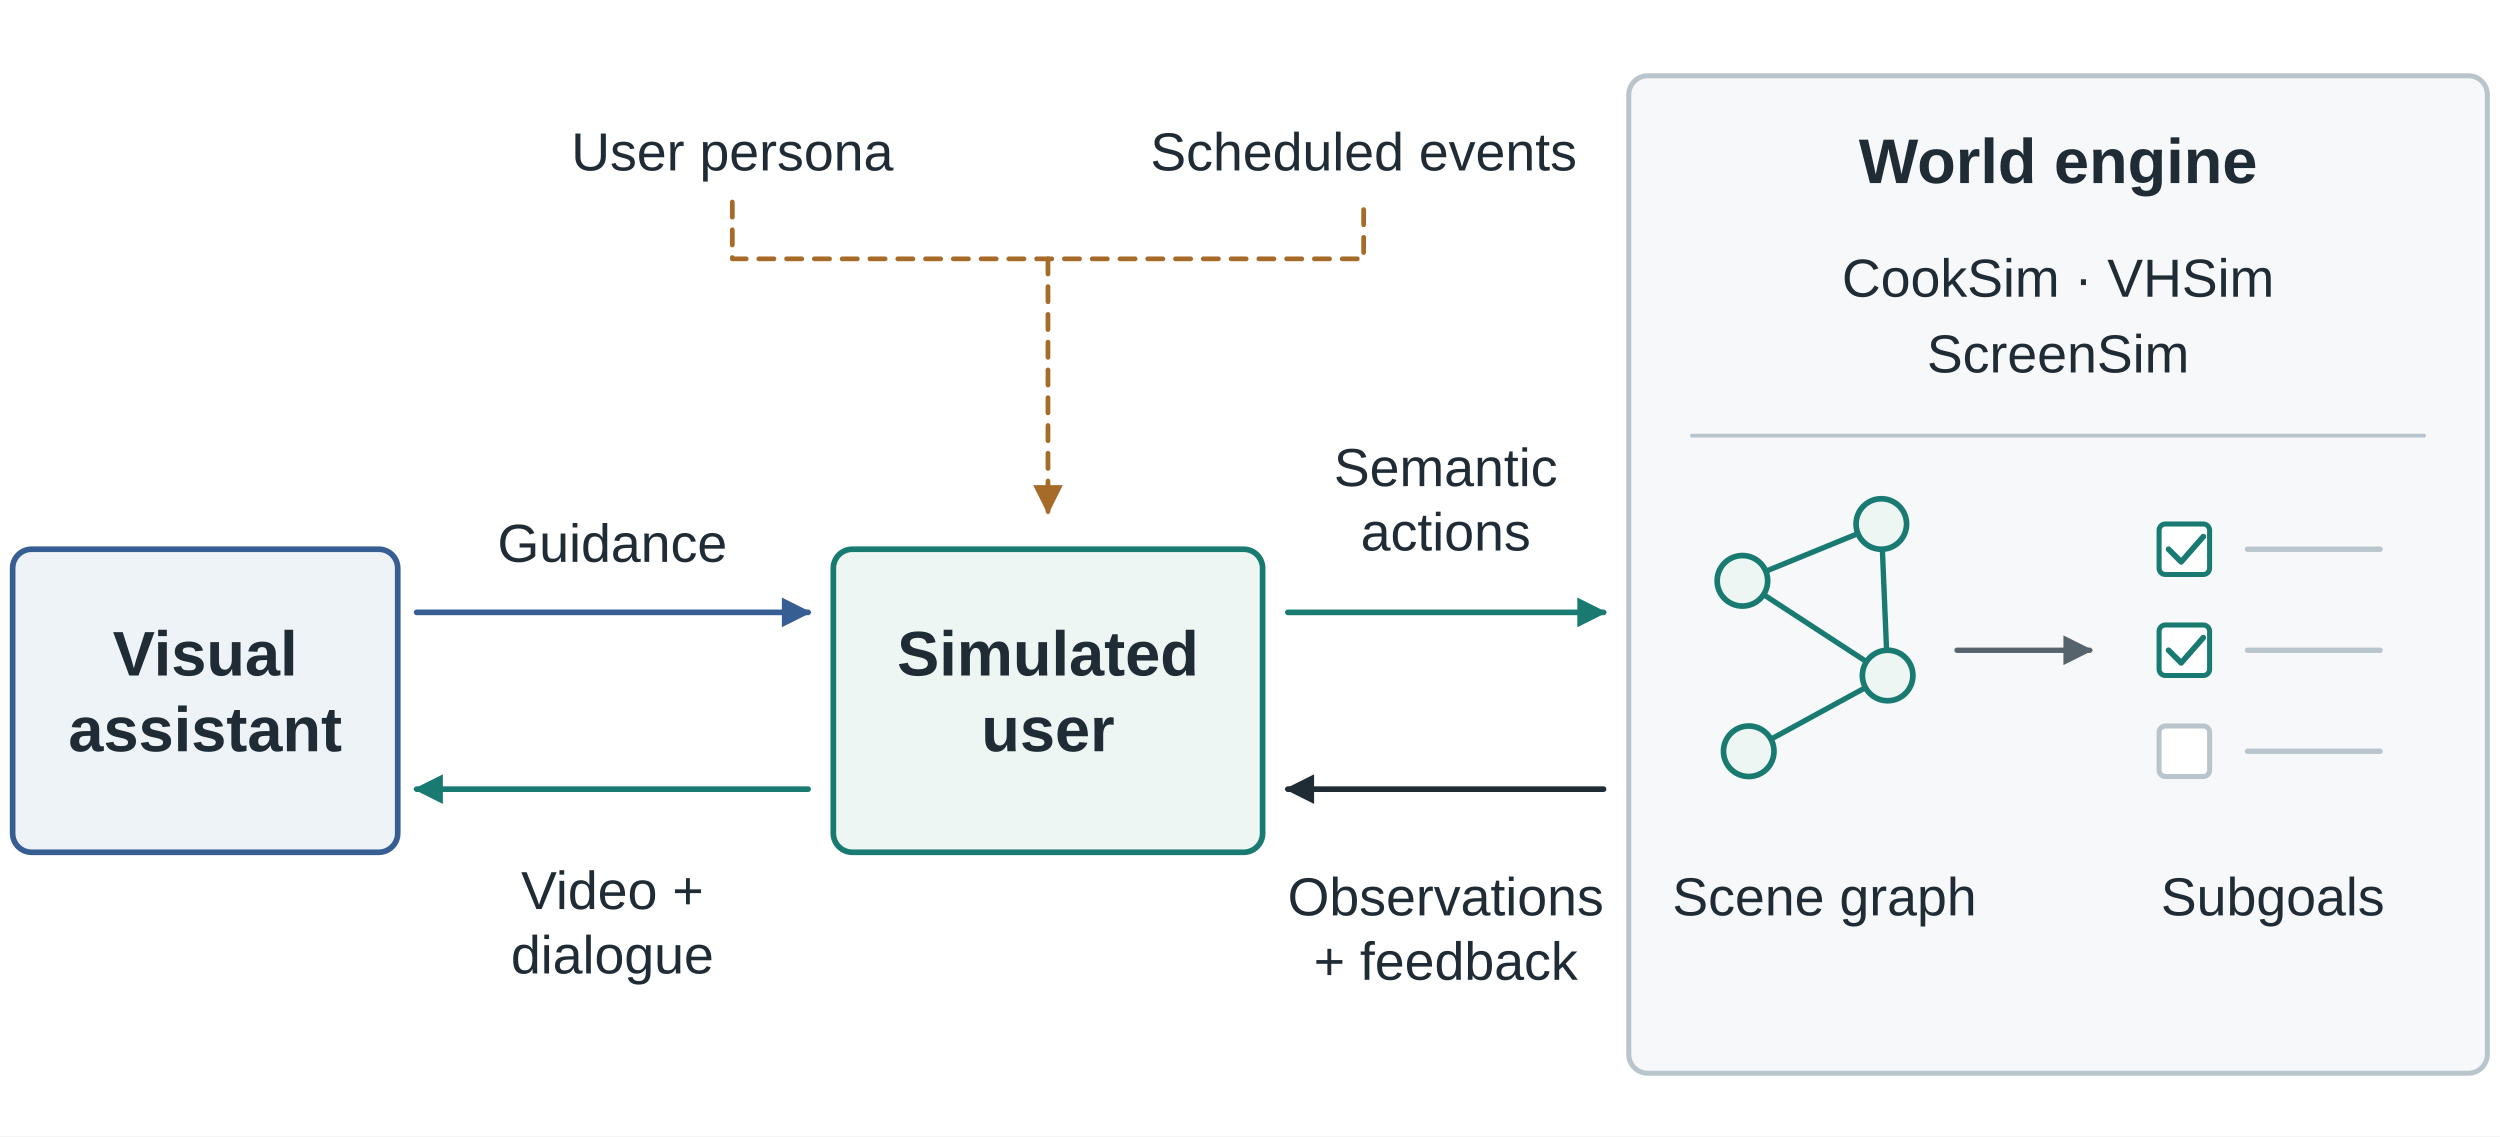
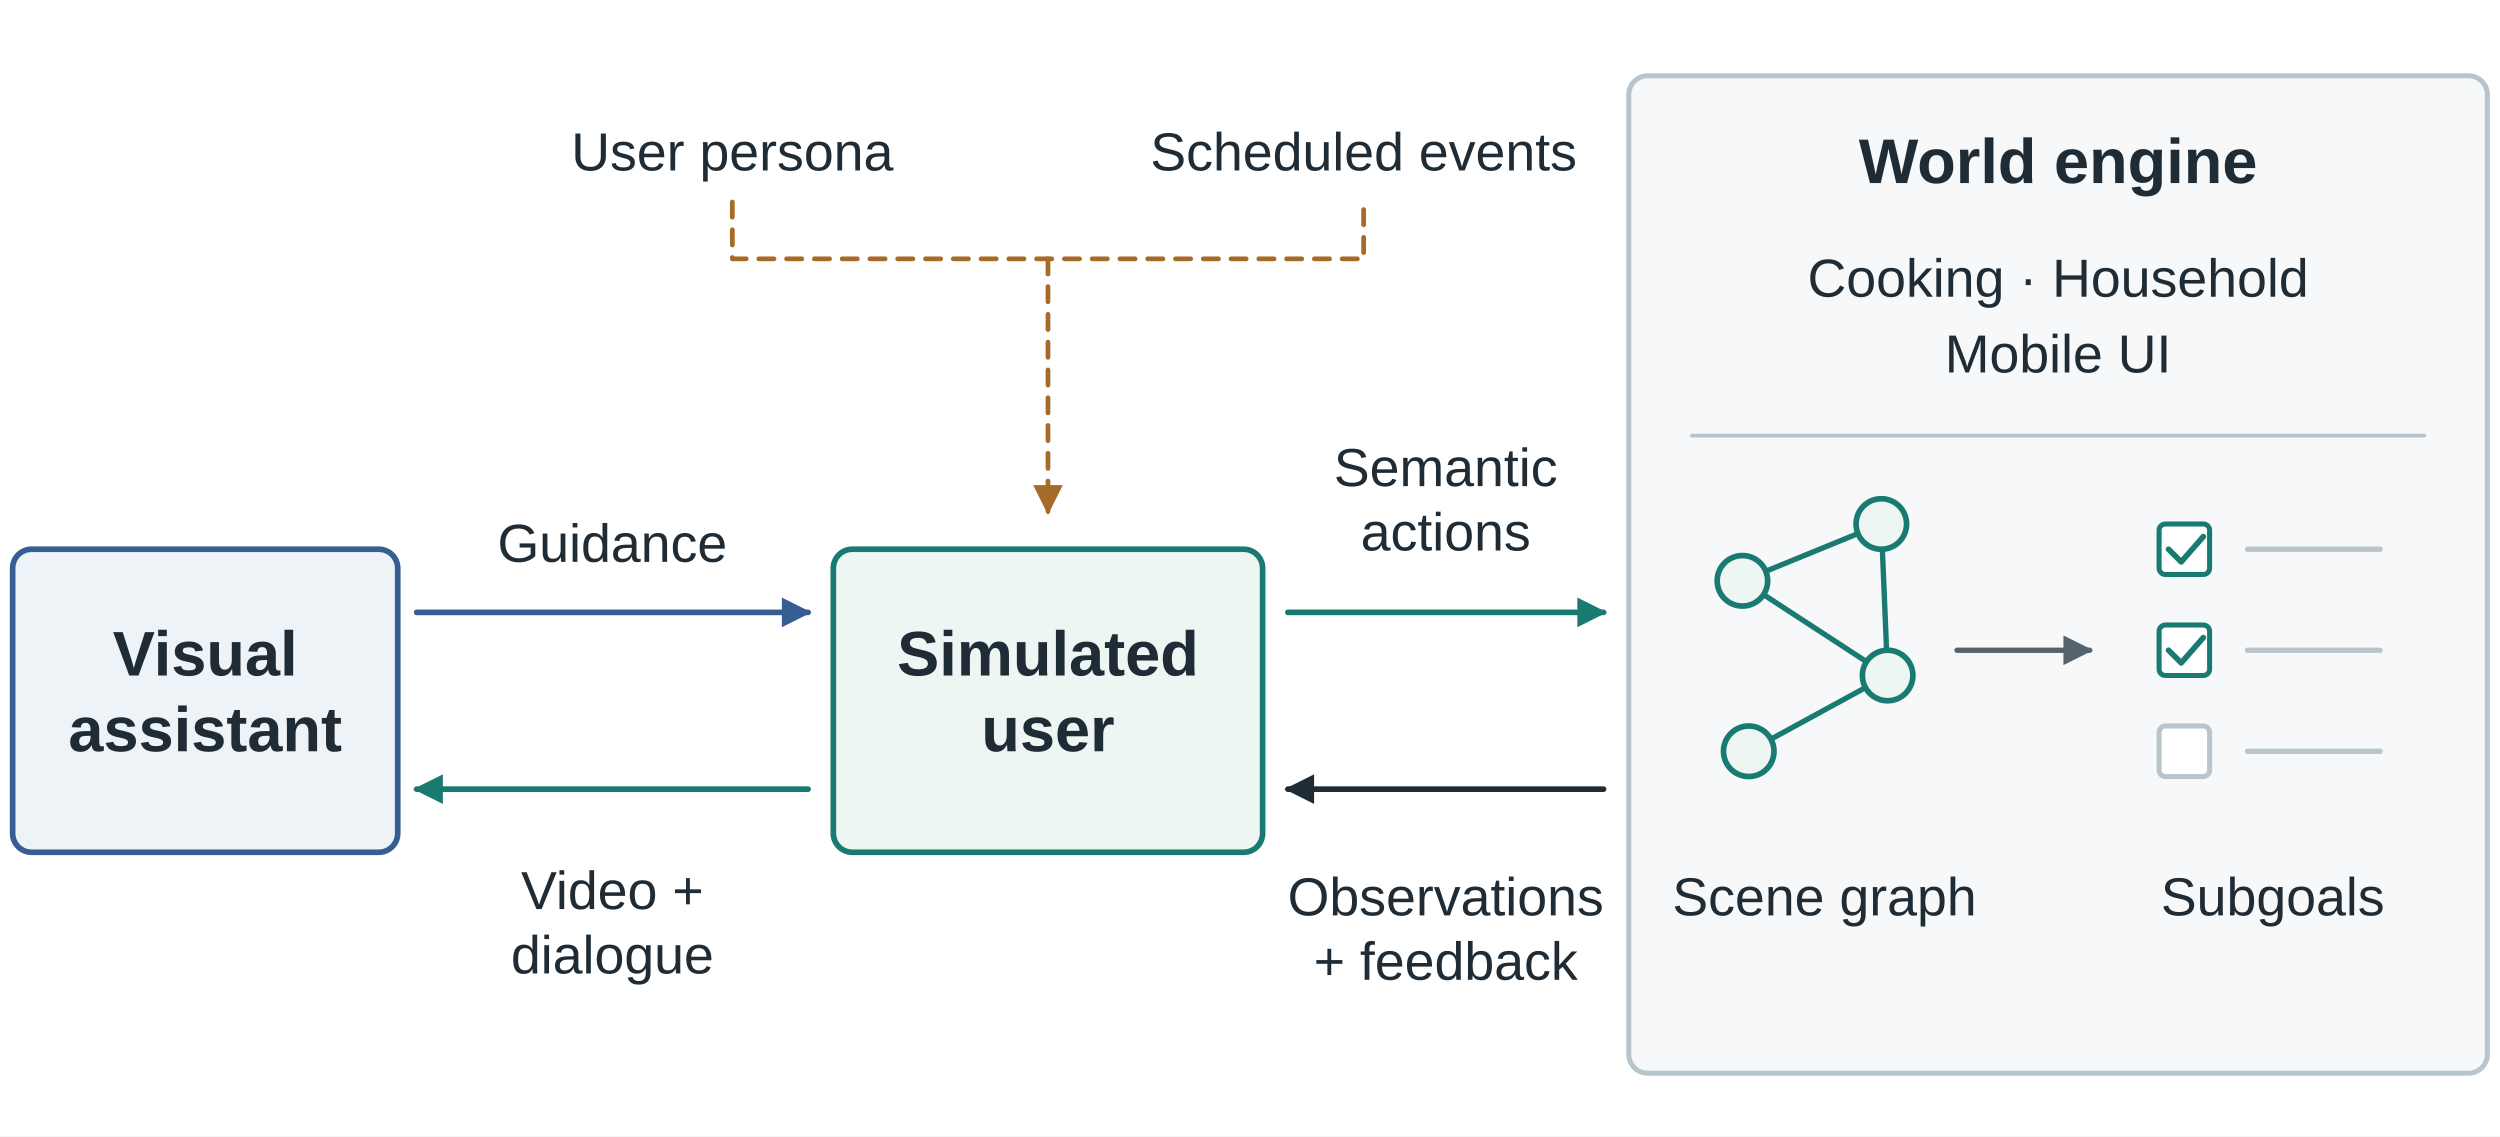
<svg xmlns="http://www.w3.org/2000/svg" width="396pt" height="180pt" viewBox="0 0 396 180">
  <defs>
    <marker id="arrow-202C35" viewBox="0 0 6 6" refX="5.3" refY="3" markerWidth="4.7" markerHeight="4.7" orient="auto-start-reverse" markerUnits="userSpaceOnUse">
      <path d="M0,0 L6,3 L0,6 Z" fill="#202C35" />
    </marker>
    <marker id="arrow-56636D" viewBox="0 0 6 6" refX="5.3" refY="3" markerWidth="4.7" markerHeight="4.7" orient="auto-start-reverse" markerUnits="userSpaceOnUse">
      <path d="M0,0 L6,3 L0,6 Z" fill="#56636D" />
    </marker>
    <marker id="arrow-365E93" viewBox="0 0 6 6" refX="5.3" refY="3" markerWidth="4.7" markerHeight="4.7" orient="auto-start-reverse" markerUnits="userSpaceOnUse">
      <path d="M0,0 L6,3 L0,6 Z" fill="#365E93" />
    </marker>
    <marker id="arrow-187A70" viewBox="0 0 6 6" refX="5.3" refY="3" markerWidth="4.7" markerHeight="4.7" orient="auto-start-reverse" markerUnits="userSpaceOnUse">
      <path d="M0,0 L6,3 L0,6 Z" fill="#187A70" />
    </marker>
    <marker id="arrow-A66A29" viewBox="0 0 6 6" refX="5.3" refY="3" markerWidth="4.7" markerHeight="4.7" orient="auto-start-reverse" markerUnits="userSpaceOnUse">
      <path d="M0,0 L6,3 L0,6 Z" fill="#A66A29" />
    </marker>
    <marker id="arrow-B9C5CC" viewBox="0 0 6 6" refX="5.3" refY="3" markerWidth="4.7" markerHeight="4.7" orient="auto-start-reverse" markerUnits="userSpaceOnUse">
      <path d="M0,0 L6,3 L0,6 Z" fill="#B9C5CC" />
    </marker>
  </defs>
  <rect id="page-background" width="396" height="180" fill="white" />
  <g id="group-1">
    <rect id="el-2" x="2" y="87" width="61" height="48" rx="3" fill="#EEF3F8" stroke="#365E93" stroke-width="0.9" />
    <text id="text-3" x="32.5" y="107.0" font-family="Arial, Liberation Sans, sans-serif" font-size="10" font-weight="600" text-anchor="middle" fill="#202C35">Visual</text>
    <text id="text-4" x="32.5" y="119.0" font-family="Arial, Liberation Sans, sans-serif" font-size="10" font-weight="600" text-anchor="middle" fill="#202C35">assistant</text>
-     <rect id="el-5" x="132" y="87" width="68" height="48" rx="3" fill="#EEF6F3" stroke="#187A70" stroke-width="0.9" />
-     <text id="text-6" x="166" y="107.0" font-family="Arial, Liberation Sans, sans-serif" font-size="10" font-weight="600" text-anchor="middle" fill="#202C35">Simulated</text>
-     <text id="text-7" x="166" y="119.0" font-family="Arial, Liberation Sans, sans-serif" font-size="10" font-weight="600" text-anchor="middle" fill="#202C35">user</text>
  </g>
-   <g id="group-8">
-     <text id="text-9" x="116" y="27.0" font-family="Arial, Liberation Sans, sans-serif" font-size="8.5" font-weight="400" text-anchor="middle" fill="#202C35">User persona</text>
-     <text id="text-10" x="216" y="27.0" font-family="Arial, Liberation Sans, sans-serif" font-size="8.5" font-weight="400" text-anchor="middle" fill="#202C35">Scheduled events</text>
-     <path id="edge-11" d="M116,32 L116,41 L216,41 L216,32" fill="none" stroke="#A66A29" stroke-width="0.75" stroke-linecap="round" stroke-linejoin="round" stroke-dasharray="2.4 2" />
-     <path id="edge-12" d="M166.0,41 L166.0,81" fill="none" stroke="#A66A29" stroke-width="0.75" stroke-linecap="round" stroke-linejoin="round" stroke-dasharray="2.4 2" marker-end="url(#arrow-A66A29)" />
+   <g id="group-5">
+     <rect id="el-6" x="132" y="87" width="68" height="48" rx="3" fill="#EEF6F3" stroke="#187A70" stroke-width="0.9" />
+     <text id="text-7" x="166" y="107.0" font-family="Arial, Liberation Sans, sans-serif" font-size="10" font-weight="600" text-anchor="middle" fill="#202C35">Simulated</text>
+     <text id="text-8" x="166" y="119.0" font-family="Arial, Liberation Sans, sans-serif" font-size="10" font-weight="600" text-anchor="middle" fill="#202C35">user</text>
  </g>
-   <g id="group-13">
-     <path id="edge-14" d="M66,97 L128,97" fill="none" stroke="#365E93" stroke-width="0.9" stroke-linecap="round" stroke-linejoin="round" marker-end="url(#arrow-365E93)" />
-     <text id="text-15" x="97" y="89.0" font-family="Arial, Liberation Sans, sans-serif" font-size="8.5" font-weight="400" text-anchor="middle" fill="#202C35">Guidance</text>
-     <path id="edge-16" d="M128,125 L66,125" fill="none" stroke="#187A70" stroke-width="0.9" stroke-linecap="round" stroke-linejoin="round" marker-end="url(#arrow-187A70)" />
-     <text id="text-17" x="97" y="144.0" font-family="Arial, Liberation Sans, sans-serif" font-size="8.5" font-weight="400" text-anchor="middle" fill="#202C35">Video +</text>
-     <text id="text-18" x="97" y="154.2" font-family="Arial, Liberation Sans, sans-serif" font-size="8.5" font-weight="400" text-anchor="middle" fill="#202C35">dialogue</text>
+   <g id="group-9">
+     <text id="text-10" x="116" y="27.0" font-family="Arial, Liberation Sans, sans-serif" font-size="8.5" font-weight="400" text-anchor="middle" fill="#202C35">User persona</text>
+     <text id="text-11" x="216" y="27.0" font-family="Arial, Liberation Sans, sans-serif" font-size="8.5" font-weight="400" text-anchor="middle" fill="#202C35">Scheduled events</text>
+     <path id="edge-12" d="M116,32 L116,41 L216,41 L216,32" fill="none" stroke="#A66A29" stroke-width="0.75" stroke-linecap="round" stroke-linejoin="round" stroke-dasharray="2.4 2" />
+     <path id="edge-13" d="M166.0,41 L166.0,81" fill="none" stroke="#A66A29" stroke-width="0.75" stroke-linecap="round" stroke-linejoin="round" stroke-dasharray="2.4 2" marker-end="url(#arrow-A66A29)" />
  </g>
-   <g id="group-19">
-     <path id="edge-20" d="M204,97 L254,97" fill="none" stroke="#187A70" stroke-width="0.9" stroke-linecap="round" stroke-linejoin="round" marker-end="url(#arrow-187A70)" />
-     <text id="text-21" x="229" y="77.0" font-family="Arial, Liberation Sans, sans-serif" font-size="8.5" font-weight="400" text-anchor="middle" fill="#202C35">Semantic</text>
-     <text id="text-22" x="229" y="87.2" font-family="Arial, Liberation Sans, sans-serif" font-size="8.5" font-weight="400" text-anchor="middle" fill="#202C35">actions</text>
-     <path id="edge-23" d="M254,125 L204,125" fill="none" stroke="#202C35" stroke-width="0.9" stroke-linecap="round" stroke-linejoin="round" marker-end="url(#arrow-202C35)" />
-     <text id="text-24" x="229" y="145.0" font-family="Arial, Liberation Sans, sans-serif" font-size="8.5" font-weight="400" text-anchor="middle" fill="#202C35">Observations</text>
-     <text id="text-25" x="229" y="155.2" font-family="Arial, Liberation Sans, sans-serif" font-size="8.5" font-weight="400" text-anchor="middle" fill="#202C35">+ feedback</text>
+   <g id="group-14">
+     <path id="edge-15" d="M66,97 L128,97" fill="none" stroke="#365E93" stroke-width="0.9" stroke-linecap="round" stroke-linejoin="round" marker-end="url(#arrow-365E93)" />
+     <text id="text-16" x="97" y="89.0" font-family="Arial, Liberation Sans, sans-serif" font-size="8.5" font-weight="400" text-anchor="middle" fill="#202C35">Guidance</text>
+     <path id="edge-17" d="M128,125 L66,125" fill="none" stroke="#187A70" stroke-width="0.9" stroke-linecap="round" stroke-linejoin="round" marker-end="url(#arrow-187A70)" />
+     <text id="text-18" x="97" y="144.0" font-family="Arial, Liberation Sans, sans-serif" font-size="8.5" font-weight="400" text-anchor="middle" fill="#202C35">Video +</text>
+     <text id="text-19" x="97" y="154.2" font-family="Arial, Liberation Sans, sans-serif" font-size="8.5" font-weight="400" text-anchor="middle" fill="#202C35">dialogue</text>
  </g>
-   <g id="group-26">
-     <rect id="el-27" x="258" y="12" width="136" height="158" rx="3" fill="#F6F8F9" stroke="#B9C5CC" stroke-width="0.8" />
-     <text id="text-28" x="326" y="29.0" font-family="Arial, Liberation Sans, sans-serif" font-size="10" font-weight="600" text-anchor="middle" fill="#202C35">World engine</text>
-     <text id="text-29" x="326" y="47.0" font-family="Arial, Liberation Sans, sans-serif" font-size="8.5" font-weight="400" text-anchor="middle" fill="#202C35">CookSim · VHSim</text>
-     <text id="text-30" x="326" y="59.0" font-family="Arial, Liberation Sans, sans-serif" font-size="8.5" font-weight="400" text-anchor="middle" fill="#202C35">ScreenSim</text>
-     <path id="edge-31" d="M268,69 L384,69" fill="none" stroke="#B9C5CC" stroke-width="0.6" stroke-linecap="round" stroke-linejoin="round" />
-     <path id="edge-32" d="M276,92 L298,83" fill="none" stroke="#187A70" stroke-width="0.85" stroke-linecap="round" stroke-linejoin="round" />
-     <path id="edge-33" d="M276,92 L299,107" fill="none" stroke="#187A70" stroke-width="0.85" stroke-linecap="round" stroke-linejoin="round" />
-     <path id="edge-34" d="M299,107 L277,119" fill="none" stroke="#187A70" stroke-width="0.85" stroke-linecap="round" stroke-linejoin="round" />
-     <path id="edge-35" d="M298,83 L299,107" fill="none" stroke="#187A70" stroke-width="0.85" stroke-linecap="round" stroke-linejoin="round" />
-     <circle id="el-36" cx="276" cy="92" r="4" fill="#EEF6F3" stroke="#187A70" stroke-width="0.9" />
-     <circle id="el-37" cx="298" cy="83" r="4" fill="#EEF6F3" stroke="#187A70" stroke-width="0.9" />
-     <circle id="el-38" cx="299" cy="107" r="4" fill="#EEF6F3" stroke="#187A70" stroke-width="0.9" />
-     <circle id="el-39" cx="277" cy="119" r="4" fill="#EEF6F3" stroke="#187A70" stroke-width="0.9" />
-     <text id="text-40" x="289" y="145.0" font-family="Arial, Liberation Sans, sans-serif" font-size="8.5" font-weight="400" text-anchor="middle" fill="#202C35">Scene graph</text>
-     <path id="edge-41" d="M310,103 L331,103" fill="none" stroke="#56636D" stroke-width="0.85" stroke-linecap="round" stroke-linejoin="round" marker-end="url(#arrow-56636D)" />
-     <rect id="el-42" x="342" y="83" width="8" height="8" rx="1" fill="white" stroke="#187A70" stroke-width="0.8" />
-     <path id="edge-43" d="M343.5,87 L345.5,89 L349,85" fill="none" stroke="#187A70" stroke-width="0.9" stroke-linecap="round" stroke-linejoin="round" />
-     <path id="edge-44" d="M356,87 L377,87" fill="none" stroke="#B9C5CC" stroke-width="0.85" stroke-linecap="round" stroke-linejoin="round" />
-     <rect id="el-45" x="342" y="99" width="8" height="8" rx="1" fill="white" stroke="#187A70" stroke-width="0.8" />
-     <path id="edge-46" d="M343.5,103 L345.5,105 L349,101" fill="none" stroke="#187A70" stroke-width="0.9" stroke-linecap="round" stroke-linejoin="round" />
-     <path id="edge-47" d="M356,103 L377,103" fill="none" stroke="#B9C5CC" stroke-width="0.85" stroke-linecap="round" stroke-linejoin="round" />
-     <rect id="el-48" x="342" y="115" width="8" height="8" rx="1" fill="white" stroke="#B9C5CC" stroke-width="0.8" />
-     <path id="edge-49" d="M356,119 L377,119" fill="none" stroke="#B9C5CC" stroke-width="0.85" stroke-linecap="round" stroke-linejoin="round" />
-     <text id="text-50" x="360" y="145.0" font-family="Arial, Liberation Sans, sans-serif" font-size="8.5" font-weight="400" text-anchor="middle" fill="#202C35">Subgoals</text>
+   <g id="group-20">
+     <path id="edge-21" d="M204,97 L254,97" fill="none" stroke="#187A70" stroke-width="0.9" stroke-linecap="round" stroke-linejoin="round" marker-end="url(#arrow-187A70)" />
+     <text id="text-22" x="229" y="77.0" font-family="Arial, Liberation Sans, sans-serif" font-size="8.5" font-weight="400" text-anchor="middle" fill="#202C35">Semantic</text>
+     <text id="text-23" x="229" y="87.2" font-family="Arial, Liberation Sans, sans-serif" font-size="8.5" font-weight="400" text-anchor="middle" fill="#202C35">actions</text>
+     <path id="edge-24" d="M254,125 L204,125" fill="none" stroke="#202C35" stroke-width="0.9" stroke-linecap="round" stroke-linejoin="round" marker-end="url(#arrow-202C35)" />
+     <text id="text-25" x="229" y="145.0" font-family="Arial, Liberation Sans, sans-serif" font-size="8.5" font-weight="400" text-anchor="middle" fill="#202C35">Observations</text>
+     <text id="text-26" x="229" y="155.2" font-family="Arial, Liberation Sans, sans-serif" font-size="8.5" font-weight="400" text-anchor="middle" fill="#202C35">+ feedback</text>
+   </g>
+   <g id="group-27">
+     <rect id="el-28" x="258" y="12" width="136" height="158" rx="3" fill="#F6F8F9" stroke="#B9C5CC" stroke-width="0.8" />
+     <text id="text-29" x="326" y="29.0" font-family="Arial, Liberation Sans, sans-serif" font-size="10" font-weight="600" text-anchor="middle" fill="#202C35">World engine</text>
+     <text id="text-30" x="326" y="47.0" font-family="Arial, Liberation Sans, sans-serif" font-size="8.5" font-weight="400" text-anchor="middle" fill="#202C35">Cooking · Household</text>
+     <text id="text-31" x="326" y="59.0" font-family="Arial, Liberation Sans, sans-serif" font-size="8.5" font-weight="400" text-anchor="middle" fill="#202C35">Mobile UI</text>
+     <path id="edge-32" d="M268,69 L384,69" fill="none" stroke="#B9C5CC" stroke-width="0.6" stroke-linecap="round" stroke-linejoin="round" />
+     <path id="edge-33" d="M276,92 L298,83" fill="none" stroke="#187A70" stroke-width="0.85" stroke-linecap="round" stroke-linejoin="round" />
+     <path id="edge-34" d="M276,92 L299,107" fill="none" stroke="#187A70" stroke-width="0.85" stroke-linecap="round" stroke-linejoin="round" />
+     <path id="edge-35" d="M299,107 L277,119" fill="none" stroke="#187A70" stroke-width="0.85" stroke-linecap="round" stroke-linejoin="round" />
+     <path id="edge-36" d="M298,83 L299,107" fill="none" stroke="#187A70" stroke-width="0.85" stroke-linecap="round" stroke-linejoin="round" />
+     <circle id="el-37" cx="276" cy="92" r="4" fill="#EEF6F3" stroke="#187A70" stroke-width="0.9" />
+     <circle id="el-38" cx="298" cy="83" r="4" fill="#EEF6F3" stroke="#187A70" stroke-width="0.9" />
+     <circle id="el-39" cx="299" cy="107" r="4" fill="#EEF6F3" stroke="#187A70" stroke-width="0.9" />
+     <circle id="el-40" cx="277" cy="119" r="4" fill="#EEF6F3" stroke="#187A70" stroke-width="0.9" />
+     <text id="text-41" x="289" y="145.0" font-family="Arial, Liberation Sans, sans-serif" font-size="8.5" font-weight="400" text-anchor="middle" fill="#202C35">Scene graph</text>
+     <path id="edge-42" d="M310,103 L331,103" fill="none" stroke="#56636D" stroke-width="0.85" stroke-linecap="round" stroke-linejoin="round" marker-end="url(#arrow-56636D)" />
+     <rect id="el-43" x="342" y="83" width="8" height="8" rx="1" fill="white" stroke="#187A70" stroke-width="0.8" />
+     <path id="edge-44" d="M343.5,87 L345.5,89 L349,85" fill="none" stroke="#187A70" stroke-width="0.9" stroke-linecap="round" stroke-linejoin="round" />
+     <path id="edge-45" d="M356,87 L377,87" fill="none" stroke="#B9C5CC" stroke-width="0.85" stroke-linecap="round" stroke-linejoin="round" />
+     <rect id="el-46" x="342" y="99" width="8" height="8" rx="1" fill="white" stroke="#187A70" stroke-width="0.8" />
+     <path id="edge-47" d="M343.5,103 L345.5,105 L349,101" fill="none" stroke="#187A70" stroke-width="0.9" stroke-linecap="round" stroke-linejoin="round" />
+     <path id="edge-48" d="M356,103 L377,103" fill="none" stroke="#B9C5CC" stroke-width="0.85" stroke-linecap="round" stroke-linejoin="round" />
+     <rect id="el-49" x="342" y="115" width="8" height="8" rx="1" fill="white" stroke="#B9C5CC" stroke-width="0.8" />
+     <path id="edge-50" d="M356,119 L377,119" fill="none" stroke="#B9C5CC" stroke-width="0.85" stroke-linecap="round" stroke-linejoin="round" />
+     <text id="text-51" x="360" y="145.0" font-family="Arial, Liberation Sans, sans-serif" font-size="8.5" font-weight="400" text-anchor="middle" fill="#202C35">Subgoals</text>
  </g>
</svg>
